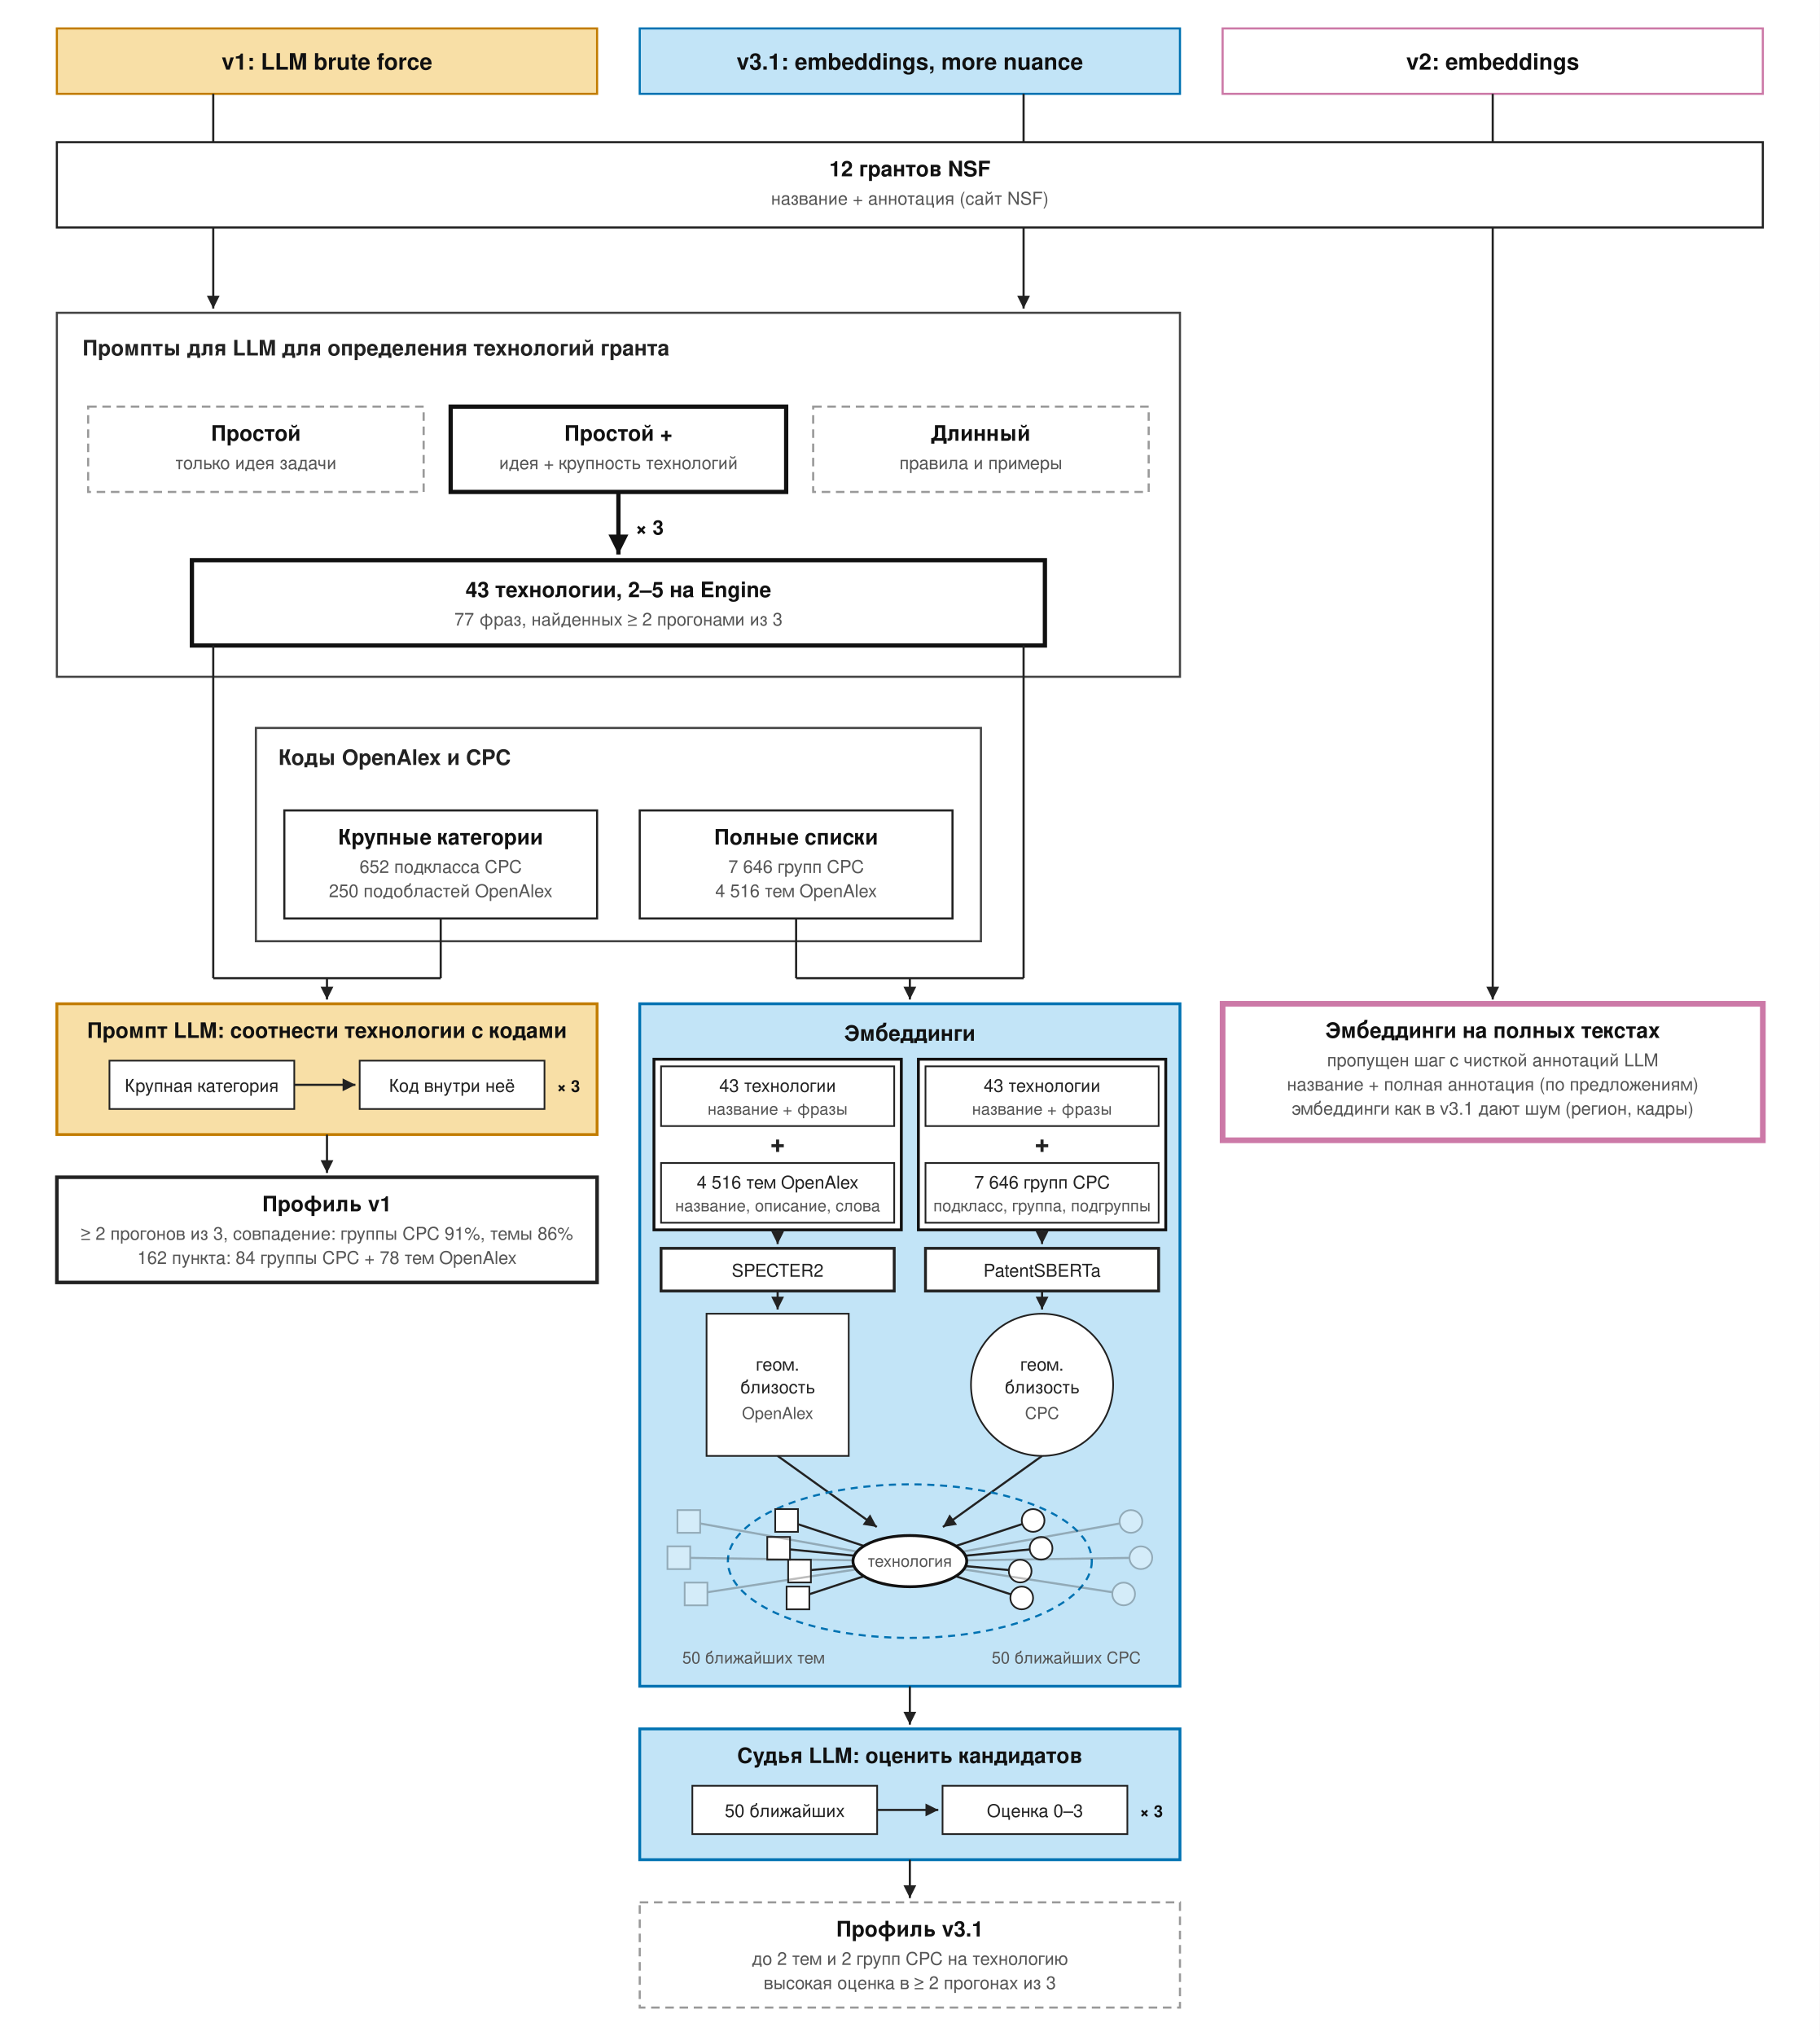
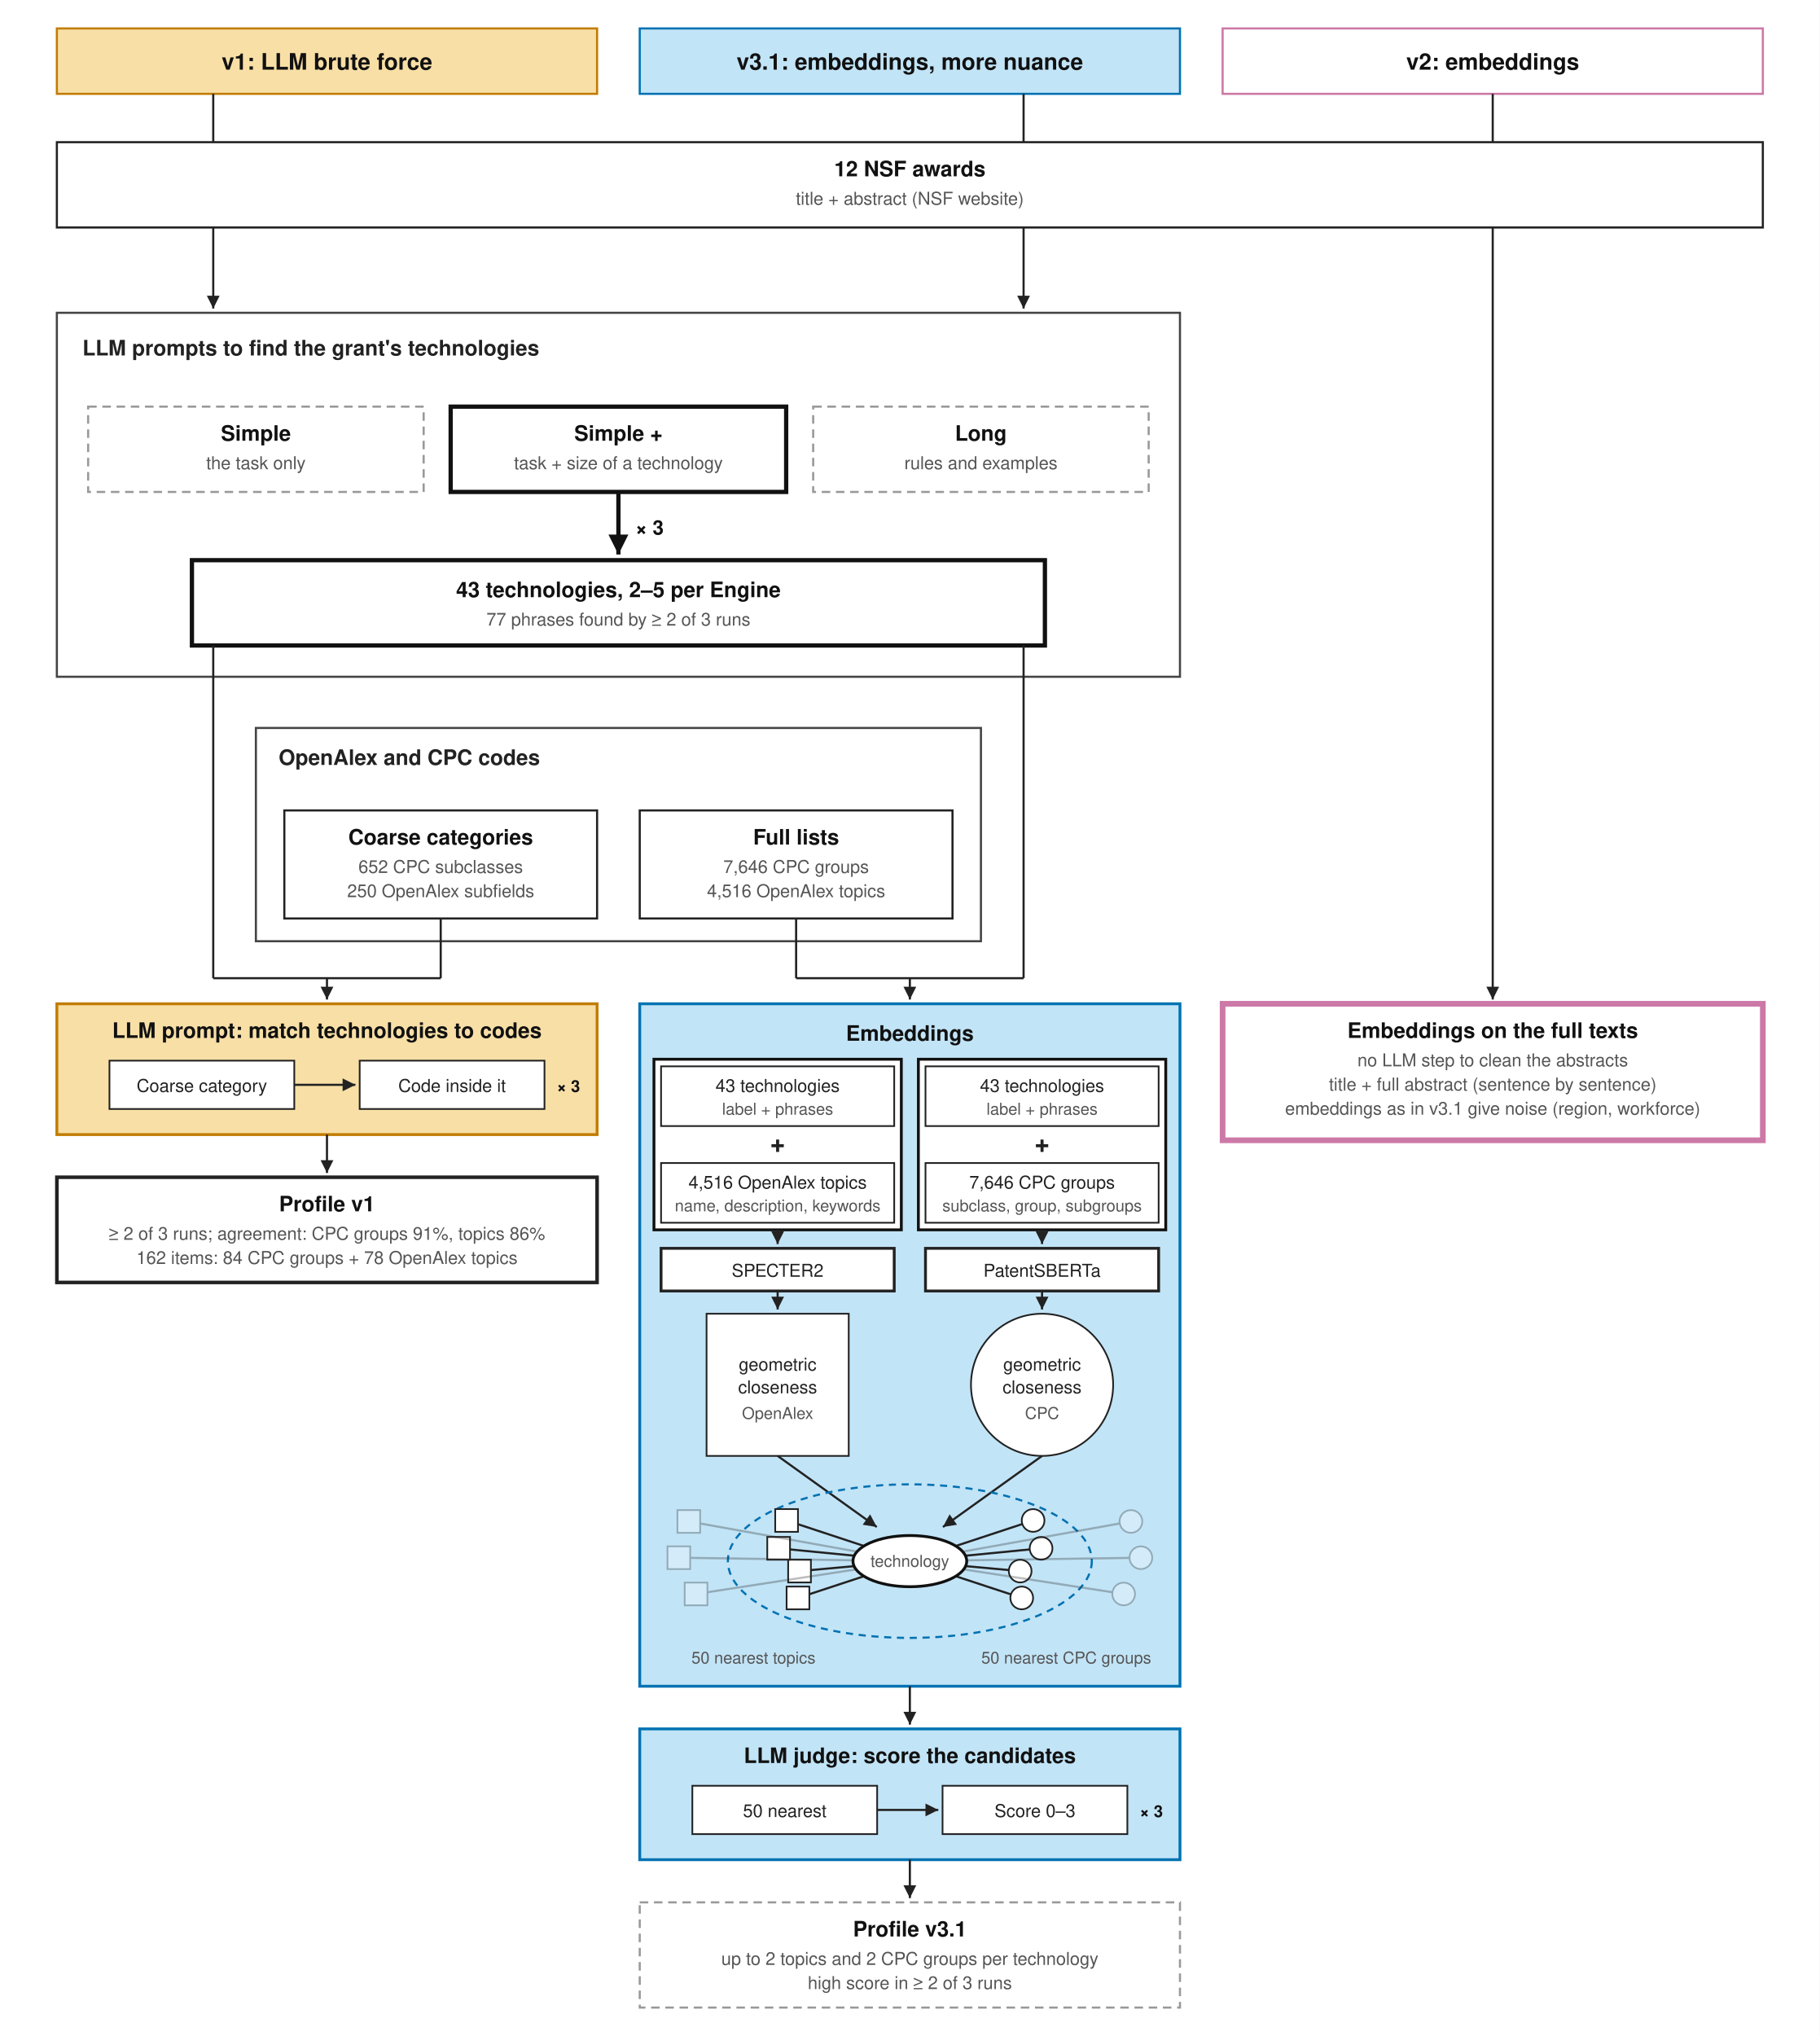
<svg xmlns="http://www.w3.org/2000/svg" viewBox="0 0 1280 1432" width="1280" height="1432">
  <defs>
    <marker id="a" viewBox="0 0 10 10" refX="10" refY="5" markerWidth="9" markerHeight="9" markerUnits="userSpaceOnUse" orient="auto">
      <path d="M0,0 L10,5 L0,10 z" fill="#222" />
    </marker>
    <marker id="A" viewBox="0 0 10 10" refX="10" refY="5" markerWidth="14" markerHeight="14" markerUnits="userSpaceOnUse" orient="auto">
      <path d="M0,0 L10,5 L0,10 z" fill="#111" />
    </marker>
    <style>
/* palette: Okabe-Ito orange #E69F00 (v1) and sky blue #56B4E9 / blue #0072B2 (v3.1), reddish purple #CC79A7 (v2);
   tints for fills, darker shades for borders; checked for protan-, deutan- and tritanopia (Machado 2009):
   the v1 and v3.1 fills differ by dE &gt;= 33 in all three */
text { font-family: Helvetica, Arial, "DejaVu Sans", sans-serif; }
.box { fill: #fff; stroke: #222; stroke-width: 1.5; }
.v2 { fill: #e3ecf9; stroke: #4a6fa5; stroke-width: 1.5; }
.head { fill: #fff; stroke: #222; stroke-width: 1.5; }
.h2 { stroke: #cc79a7; } .h3 { fill: #c2e4f7; stroke: #0072b2; } .h1 { fill: #f8dfa6; stroke: #c27c00; }
.common { fill: #fff; stroke: #444; stroke-width: 1.5; }
.prompts { fill: #fff; stroke: #444; stroke-width: 1.5; }
.model { fill: #fff; stroke: #222; stroke-width: 2; }
.frame { fill: #fff; stroke: #111; stroke-width: 2; }
.judge { fill: #c2e4f7; stroke: #0072b2; stroke-width: 2; }
.v2c { fill: #fff; stroke: #cc79a7; stroke-width: 4; }
.bound { fill: none; stroke: #0072b2; stroke-width: 1.5; stroke-dasharray: 5 4; }
.tc { fill: #fff; stroke: #111; stroke-width: 2; }
.plus { font-size: 18px; font-weight: 700; fill: #222; text-anchor: middle; }
.x3 { font-size: 14px; font-weight: 700; fill: #111; }
.LN2 { fill: none; stroke: #222; stroke-width: 1.5; }
.pr { fill: #fff; stroke: #999; stroke-width: 1.5; stroke-dasharray: 6 4; }
.chosen { fill: #fff; stroke: #111; stroke-width: 3; }
.tech { fill: #fff; stroke: #111; stroke-width: 3; }
.out1 { fill: #fff; stroke: #222; stroke-width: 2.5; }
.q { fill: #fff; stroke: #222; stroke-width: 1.2; }
.qs { font-size: 12.5px; fill: #222; text-anchor: middle; }
.qss { font-size: 11.5px; fill: #555; text-anchor: middle; }
.emb { fill: #c2e4f7; stroke: #0072b2; stroke-width: 2; }
.llm { fill: #f8dfa6; stroke: #c27c00; stroke-width: 2; }
.stop { fill: #fdecea; stroke: #b3261e; stroke-width: 2; }
.km { fill: #fbe9dc; stroke: #c0632b; stroke-width: 1.2; }
.kmt { font-size: 11px; font-weight: 700; fill: #9a4a1c; text-anchor: middle; }
.th { font-size: 16px; font-weight: 700; fill: #111; text-anchor: middle; }
.t { font-size: 15px; font-weight: 700; fill: #111; text-anchor: middle; }
.stopt { font-size: 15px; font-weight: 700; fill: #b3261e; text-anchor: middle; }
.s { font-size: 12.5px; fill: #555; text-anchor: middle; }
.bt { font-size: 15px; font-weight: 700; fill: #222; }
.bs { font-size: 12.5px; fill: #555; }
.note { font-size: 12px; font-style: italic; fill: #888; text-anchor: middle; }
.tag { font-size: 11.5px; font-weight: 700; fill: #111; text-anchor: end; }
.lg { font-size: 12px; fill: #444; }
.ln { fill: none; stroke: #222; stroke-width: 1.5; }
.LN { fill: none; stroke: #111; stroke-width: 3; }
.dl { fill: none; stroke: #999; stroke-width: 1.5; stroke-dasharray: 5 4; }
</style>
  </defs>
  <rect width="100%" height="100%" fill="#fff" />
  <rect class="head h1" x="40" y="20" width="380" height="46" />
  <text class="th" x="230.0" y="49">v1: LLM brute force</text>
  <rect class="head h3" x="450" y="20" width="380" height="46" />
  <text class="th" x="640.0" y="49">v3.1: embeddings, more nuance</text>
  <rect class="head h2" x="860" y="20" width="380" height="46" />
  <text class="th" x="1050.0" y="49">v2: embeddings</text>
  <rect class="box" x="40" y="100" width="1200" height="60" />
-   <text class="t" x="640.0" y="124">12 грантов NSF</text>
-   <text class="s" x="640.0" y="144">название + аннотация (сайт NSF)</text>
+   <text class="t" x="640.0" y="124">12 NSF awards</text>
+   <text class="s" x="640.0" y="144">title + abstract (NSF website)</text>
  <rect class="prompts" x="40" y="220" width="790" height="256" />
-   <text class="bt" x="58" y="250">Промпты для LLM для определения технологий гранта</text>
+   <text class="bt" x="58" y="250">LLM prompts to find the grant's technologies</text>
  <rect class="pr" x="62.0" y="286" width="236" height="60" />
-   <text class="t" x="180.0" y="310">Простой</text>
-   <text class="s" x="180.0" y="330">только идея задачи</text>
+   <text class="t" x="180.0" y="310">Simple</text>
+   <text class="s" x="180.0" y="330">the task only</text>
  <rect class="chosen" x="317.0" y="286" width="236" height="60" />
-   <text class="t" x="435.0" y="310">Простой +</text>
-   <text class="s" x="435.0" y="330">идея + крупность технологий</text>
+   <text class="t" x="435.0" y="310">Simple +</text>
+   <text class="s" x="435.0" y="330">task + size of a technology</text>
  <rect class="pr" x="572.0" y="286" width="236" height="60" />
-   <text class="t" x="690.0" y="310">Длинный</text>
-   <text class="s" x="690.0" y="330">правила и примеры</text>
+   <text class="t" x="690.0" y="310">Long</text>
+   <text class="s" x="690.0" y="330">rules and examples</text>
  <path class="ln" d="M150.0,66 V100" />
  <path class="ln" d="M150.0,160 V217" marker-end="url(#a)" />
  <path class="ln" d="M720.0,66 V100" />
  <path class="ln" d="M720.0,160 V217" marker-end="url(#a)" />
  <path class="ln" d="M1050.0,66 V100" />
  <path class="LN" d="M435.0,346 V390" marker-end="url(#A)" />
  <text class="x3" x="447.0" y="376.0">× 3</text>
  <rect class="tech" x="135.0" y="394" width="600" height="60" />
-   <text class="t" x="435.0" y="420">43 технологии, 2–5 на Engine</text>
-   <text class="s" x="435.0" y="440">77 фраз, найденных ≥ 2 прогонами из 3</text>
+   <text class="t" x="435.0" y="420">43 technologies, 2–5 per Engine</text>
+   <text class="s" x="435.0" y="440">77 phrases found by ≥ 2 of 3 runs</text>
  <rect class="common" x="180.0" y="512" width="510.0" height="150" />
-   <text class="bt" x="196.0" y="538">Коды OpenAlex и CPC</text>
+   <text class="bt" x="196.0" y="538">OpenAlex and CPC codes</text>
  <rect class="box" x="200.0" y="570" width="220" height="76" />
-   <text class="t" x="310.0" y="594">Крупные категории</text>
-   <text class="s" x="310.0" y="614">652 подкласса CPC</text>
-   <text class="s" x="310.0" y="631">250 подобластей OpenAlex</text>
+   <text class="t" x="310.0" y="594">Coarse categories</text>
+   <text class="s" x="310.0" y="614">652 CPC subclasses</text>
+   <text class="s" x="310.0" y="631">250 OpenAlex subfields</text>
  <rect class="box" x="450.0" y="570" width="220" height="76" />
-   <text class="t" x="560.0" y="594">Полные списки</text>
-   <text class="s" x="560.0" y="614">7 646 групп CPC</text>
-   <text class="s" x="560.0" y="631">4 516 тем OpenAlex</text>
+   <text class="t" x="560.0" y="594">Full lists</text>
+   <text class="s" x="560.0" y="614">7,646 CPC groups</text>
+   <text class="s" x="560.0" y="631">4,516 OpenAlex topics</text>
  <path class="LN2" d="M150.0,454 V688" />
  <path class="LN2" d="M310.0,646 V688" />
  <path class="LN2" d="M150.0,688 H310.0" />
  <path class="ln" d="M230.0,688 V703" marker-end="url(#a)" />
  <path class="LN2" d="M720.0,454 V688" />
  <path class="LN2" d="M560.0,646 V688" />
  <path class="LN2" d="M560.0,688 H720.0" />
  <path class="ln" d="M640.0,688 V703" marker-end="url(#a)" />
  <rect class="llm" x="40" y="706" width="380" height="92" />
-   <text class="t" x="230.0" y="730">Промпт LLM: соотнести технологии с кодами</text>
+   <text class="t" x="230.0" y="730">LLM prompt: match technologies to codes</text>
  <rect class="q" x="77.0" y="746" width="130" height="34" />
-   <text class="qs" x="142.0" y="768">Крупная категория</text>
+   <text class="qs" x="142.0" y="768">Coarse category</text>
  <rect class="q" x="253.0" y="746" width="130" height="34" />
-   <text class="qs" x="318.0" y="768">Код внутри неё</text>
+   <text class="qs" x="318.0" y="768">Code inside it</text>
  <path class="ln" d="M207.0,763 H250.0" marker-end="url(#a)" />
  <text class="tag" x="408" y="768">× 3</text>
  <path class="ln" d="M230.0,798 V825" marker-end="url(#a)" />
  <rect class="out1" x="40" y="828" width="380" height="74" />
-   <text class="t" x="230.0" y="852">Профиль v1</text>
-   <text class="s" x="230.0" y="872">≥ 2 прогонов из 3, совпадение: группы CPC 91%, темы 86%</text>
-   <text class="s" x="230.0" y="889">162 пункта: 84 группы CPC + 78 тем OpenAlex</text>
+   <text class="t" x="230.0" y="852">Profile v1</text>
+   <text class="s" x="230.0" y="872">≥ 2 of 3 runs; agreement: CPC groups 91%, topics 86%</text>
+   <text class="s" x="230.0" y="889">162 items: 84 CPC groups + 78 OpenAlex topics</text>
  <rect class="emb" x="450" y="706" width="380" height="480" />
-   <text class="t" x="640.0" y="732">Эмбеддинги</text>
+   <text class="t" x="640.0" y="732">Embeddings</text>
  <rect class="frame" x="460.0" y="745" width="174" height="120" />
  <rect class="q" x="465.0" y="750" width="164" height="42" />
-   <text class="qs" x="547.0" y="768">43 технологии</text>
-   <text class="qss" x="547.0" y="784">название + фразы</text>
+   <text class="qs" x="547.0" y="768">43 technologies</text>
+   <text class="qss" x="547.0" y="784">label + phrases</text>
  <text class="plus" x="547.0" y="810">+</text>
  <rect class="q" x="465.0" y="818" width="164" height="42" />
-   <text class="qs" x="547.0" y="836">4 516 тем OpenAlex</text>
-   <text class="qss" x="547.0" y="852">название, описание, слова</text>
+   <text class="qs" x="547.0" y="836">4,516 OpenAlex topics</text>
+   <text class="qss" x="547.0" y="852">name, description, keywords</text>
  <path class="ln" d="M547.0,865 V875" marker-end="url(#a)" />
  <rect class="model" x="465.0" y="878" width="164" height="30" />
  <text class="qs" x="547.0" y="898">SPECTER2</text>
  <path class="ln" d="M547.0,908 V921" marker-end="url(#a)" />
  <rect class="q" x="497.0" y="924" width="100" height="100" />
-   <text class="qs" x="547.0" y="964">геом.</text>
-   <text class="qs" x="547.0" y="980">близость</text>
+   <text class="qs" x="547.0" y="964">geometric</text>
+   <text class="qs" x="547.0" y="980">closeness</text>
  <text class="qss" x="547.0" y="998">OpenAlex</text>
  <rect class="frame" x="646.0" y="745" width="174" height="120" />
  <rect class="q" x="651.0" y="750" width="164" height="42" />
-   <text class="qs" x="733.0" y="768">43 технологии</text>
-   <text class="qss" x="733.0" y="784">название + фразы</text>
+   <text class="qs" x="733.0" y="768">43 technologies</text>
+   <text class="qss" x="733.0" y="784">label + phrases</text>
  <text class="plus" x="733.0" y="810">+</text>
  <rect class="q" x="651.0" y="818" width="164" height="42" />
-   <text class="qs" x="733.0" y="836">7 646 групп CPC</text>
-   <text class="qss" x="733.0" y="852">подкласс, группа, подгруппы</text>
+   <text class="qs" x="733.0" y="836">7,646 CPC groups</text>
+   <text class="qss" x="733.0" y="852">subclass, group, subgroups</text>
  <path class="ln" d="M733.0,865 V875" marker-end="url(#a)" />
  <rect class="model" x="651.0" y="878" width="164" height="30" />
  <text class="qs" x="733.0" y="898">PatentSBERTa</text>
  <path class="ln" d="M733.0,908 V921" marker-end="url(#a)" />
  <circle class="q" cx="733.0" cy="974" r="50" />
-   <text class="qs" x="733.0" y="964">геом.</text>
-   <text class="qs" x="733.0" y="980">близость</text>
+   <text class="qs" x="733.0" y="964">geometric</text>
+   <text class="qs" x="733.0" y="980">closeness</text>
  <text class="qss" x="733.0" y="998">CPC</text>
  <path class="ln" d="M547.0,1024 L616.75,1074" marker-end="url(#a)" />
  <path class="ln" d="M733.0,1024 L663.25,1074" marker-end="url(#a)" />
  <ellipse class="bound" cx="640.0" cy="1098" rx="128" ry="54" />
  <g>
    <path class="ln" d="M640.0,1098 L561.3,1123.9" />
    <rect class="q" x="553.3" y="1115.9" width="16" height="16" />
  </g>
  <g>
    <path class="ln" d="M640.0,1098 L562.4,1105.0" />
    <rect class="q" x="554.4" y="1097.0" width="16" height="16" />
  </g>
  <g>
    <path class="ln" d="M640.0,1098 L547.7,1089.0" />
    <rect class="q" x="539.7" y="1081.0" width="16" height="16" />
  </g>
  <g>
    <path class="ln" d="M640.0,1098 L553.3,1069.4" />
    <rect class="q" x="545.3" y="1061.4" width="16" height="16" />
  </g>
  <g style="opacity:.3">
    <path class="ln" d="M640.0,1098 L489.6,1121.1" />
    <rect class="q" x="481.6" y="1113.1" width="16" height="16" />
  </g>
  <g style="opacity:.3">
    <path class="ln" d="M640.0,1098 L477.5,1095.6" />
    <rect class="q" x="469.5" y="1087.6" width="16" height="16" />
  </g>
  <g style="opacity:.3">
    <path class="ln" d="M640.0,1098 L484.5,1070.1" />
    <rect class="q" x="476.5" y="1062.1" width="16" height="16" />
  </g>
  <g>
    <path class="ln" d="M640.0,1098 L718.7,1123.9" />
    <circle class="q" cx="718.7" cy="1123.9" r="8" />
  </g>
  <g>
    <path class="ln" d="M640.0,1098 L717.6,1105.0" />
    <circle class="q" cx="717.6" cy="1105.0" r="8" />
  </g>
  <g>
    <path class="ln" d="M640.0,1098 L732.3,1089.0" />
    <circle class="q" cx="732.3" cy="1089.0" r="8" />
  </g>
  <g>
    <path class="ln" d="M640.0,1098 L726.7,1069.4" />
    <circle class="q" cx="726.7" cy="1069.4" r="8" />
  </g>
  <g style="opacity:.3">
    <path class="ln" d="M640.0,1098 L790.4,1121.1" />
    <circle class="q" cx="790.4" cy="1121.1" r="8" />
  </g>
  <g style="opacity:.3">
    <path class="ln" d="M640.0,1098 L802.5,1095.6" />
    <circle class="q" cx="802.5" cy="1095.6" r="8" />
  </g>
  <g style="opacity:.3">
    <path class="ln" d="M640.0,1098 L795.5,1070.1" />
    <circle class="q" cx="795.5" cy="1070.1" r="8" />
  </g>
  <ellipse class="tc" cx="640.0" cy="1098" rx="40" ry="18" />
-   <text class="qss" x="640.0" y="1102">технология</text>
-   <text class="qss" x="530.0" y="1170">50 ближайших тем</text>
-   <text class="qss" x="750.0" y="1170">50 ближайших CPC</text>
+   <text class="qss" x="640.0" y="1102">technology</text>
+   <text class="qss" x="530.0" y="1170">50 nearest topics</text>
+   <text class="qss" x="750.0" y="1170">50 nearest CPC groups</text>
  <path class="ln" d="M1050.0,160 V703" marker-end="url(#a)" />
  <rect class="v2c" x="860" y="706" width="380" height="96" />
-   <text class="t" x="1050.0" y="730">Эмбеддинги на полных текстах</text>
-   <text class="s" x="1050.0" y="750">пропущен шаг с чисткой аннотаций LLM</text>
-   <text class="s" x="1050.0" y="767">название + полная аннотация (по предложениям)</text>
-   <text class="s" x="1050.0" y="784">эмбеддинги как в v3.1 дают шум (регион, кадры)</text>
+   <text class="t" x="1050.0" y="730">Embeddings on the full texts</text>
+   <text class="s" x="1050.0" y="750">no LLM step to clean the abstracts</text>
+   <text class="s" x="1050.0" y="767">title + full abstract (sentence by sentence)</text>
+   <text class="s" x="1050.0" y="784">embeddings as in v3.1 give noise (region, workforce)</text>
  <path class="ln" d="M640.0,1186 V1213" marker-end="url(#a)" />
  <rect class="judge" x="450" y="1216" width="380" height="92" />
-   <text class="t" x="640.0" y="1240">Судья LLM: оценить кандидатов</text>
+   <text class="t" x="640.0" y="1240">LLM judge: score the candidates</text>
  <rect class="q" x="487.0" y="1256" width="130" height="34" />
-   <text class="qs" x="552.0" y="1278">50 ближайших</text>
+   <text class="qs" x="552.0" y="1278">50 nearest</text>
  <rect class="q" x="663.0" y="1256" width="130" height="34" />
-   <text class="qs" x="728.0" y="1278">Оценка 0–3</text>
+   <text class="qs" x="728.0" y="1278">Score 0–3</text>
  <path class="ln" d="M617.0,1273 H660.0" marker-end="url(#a)" />
  <text class="tag" x="818" y="1278">× 3</text>
  <path class="ln" d="M640.0,1308 V1335" marker-end="url(#a)" />
  <rect class="pr" x="450" y="1338" width="380" height="74" />
-   <text class="t" x="640.0" y="1362">Профиль v3.1</text>
-   <text class="s" x="640.0" y="1382">до 2 тем и 2 групп CPC на технологию</text>
-   <text class="s" x="640.0" y="1399">высокая оценка в ≥ 2 прогонах из 3</text>
+   <text class="t" x="640.0" y="1362">Profile v3.1</text>
+   <text class="s" x="640.0" y="1382">up to 2 topics and 2 CPC groups per technology</text>
+   <text class="s" x="640.0" y="1399">high score in ≥ 2 of 3 runs</text>
</svg>
